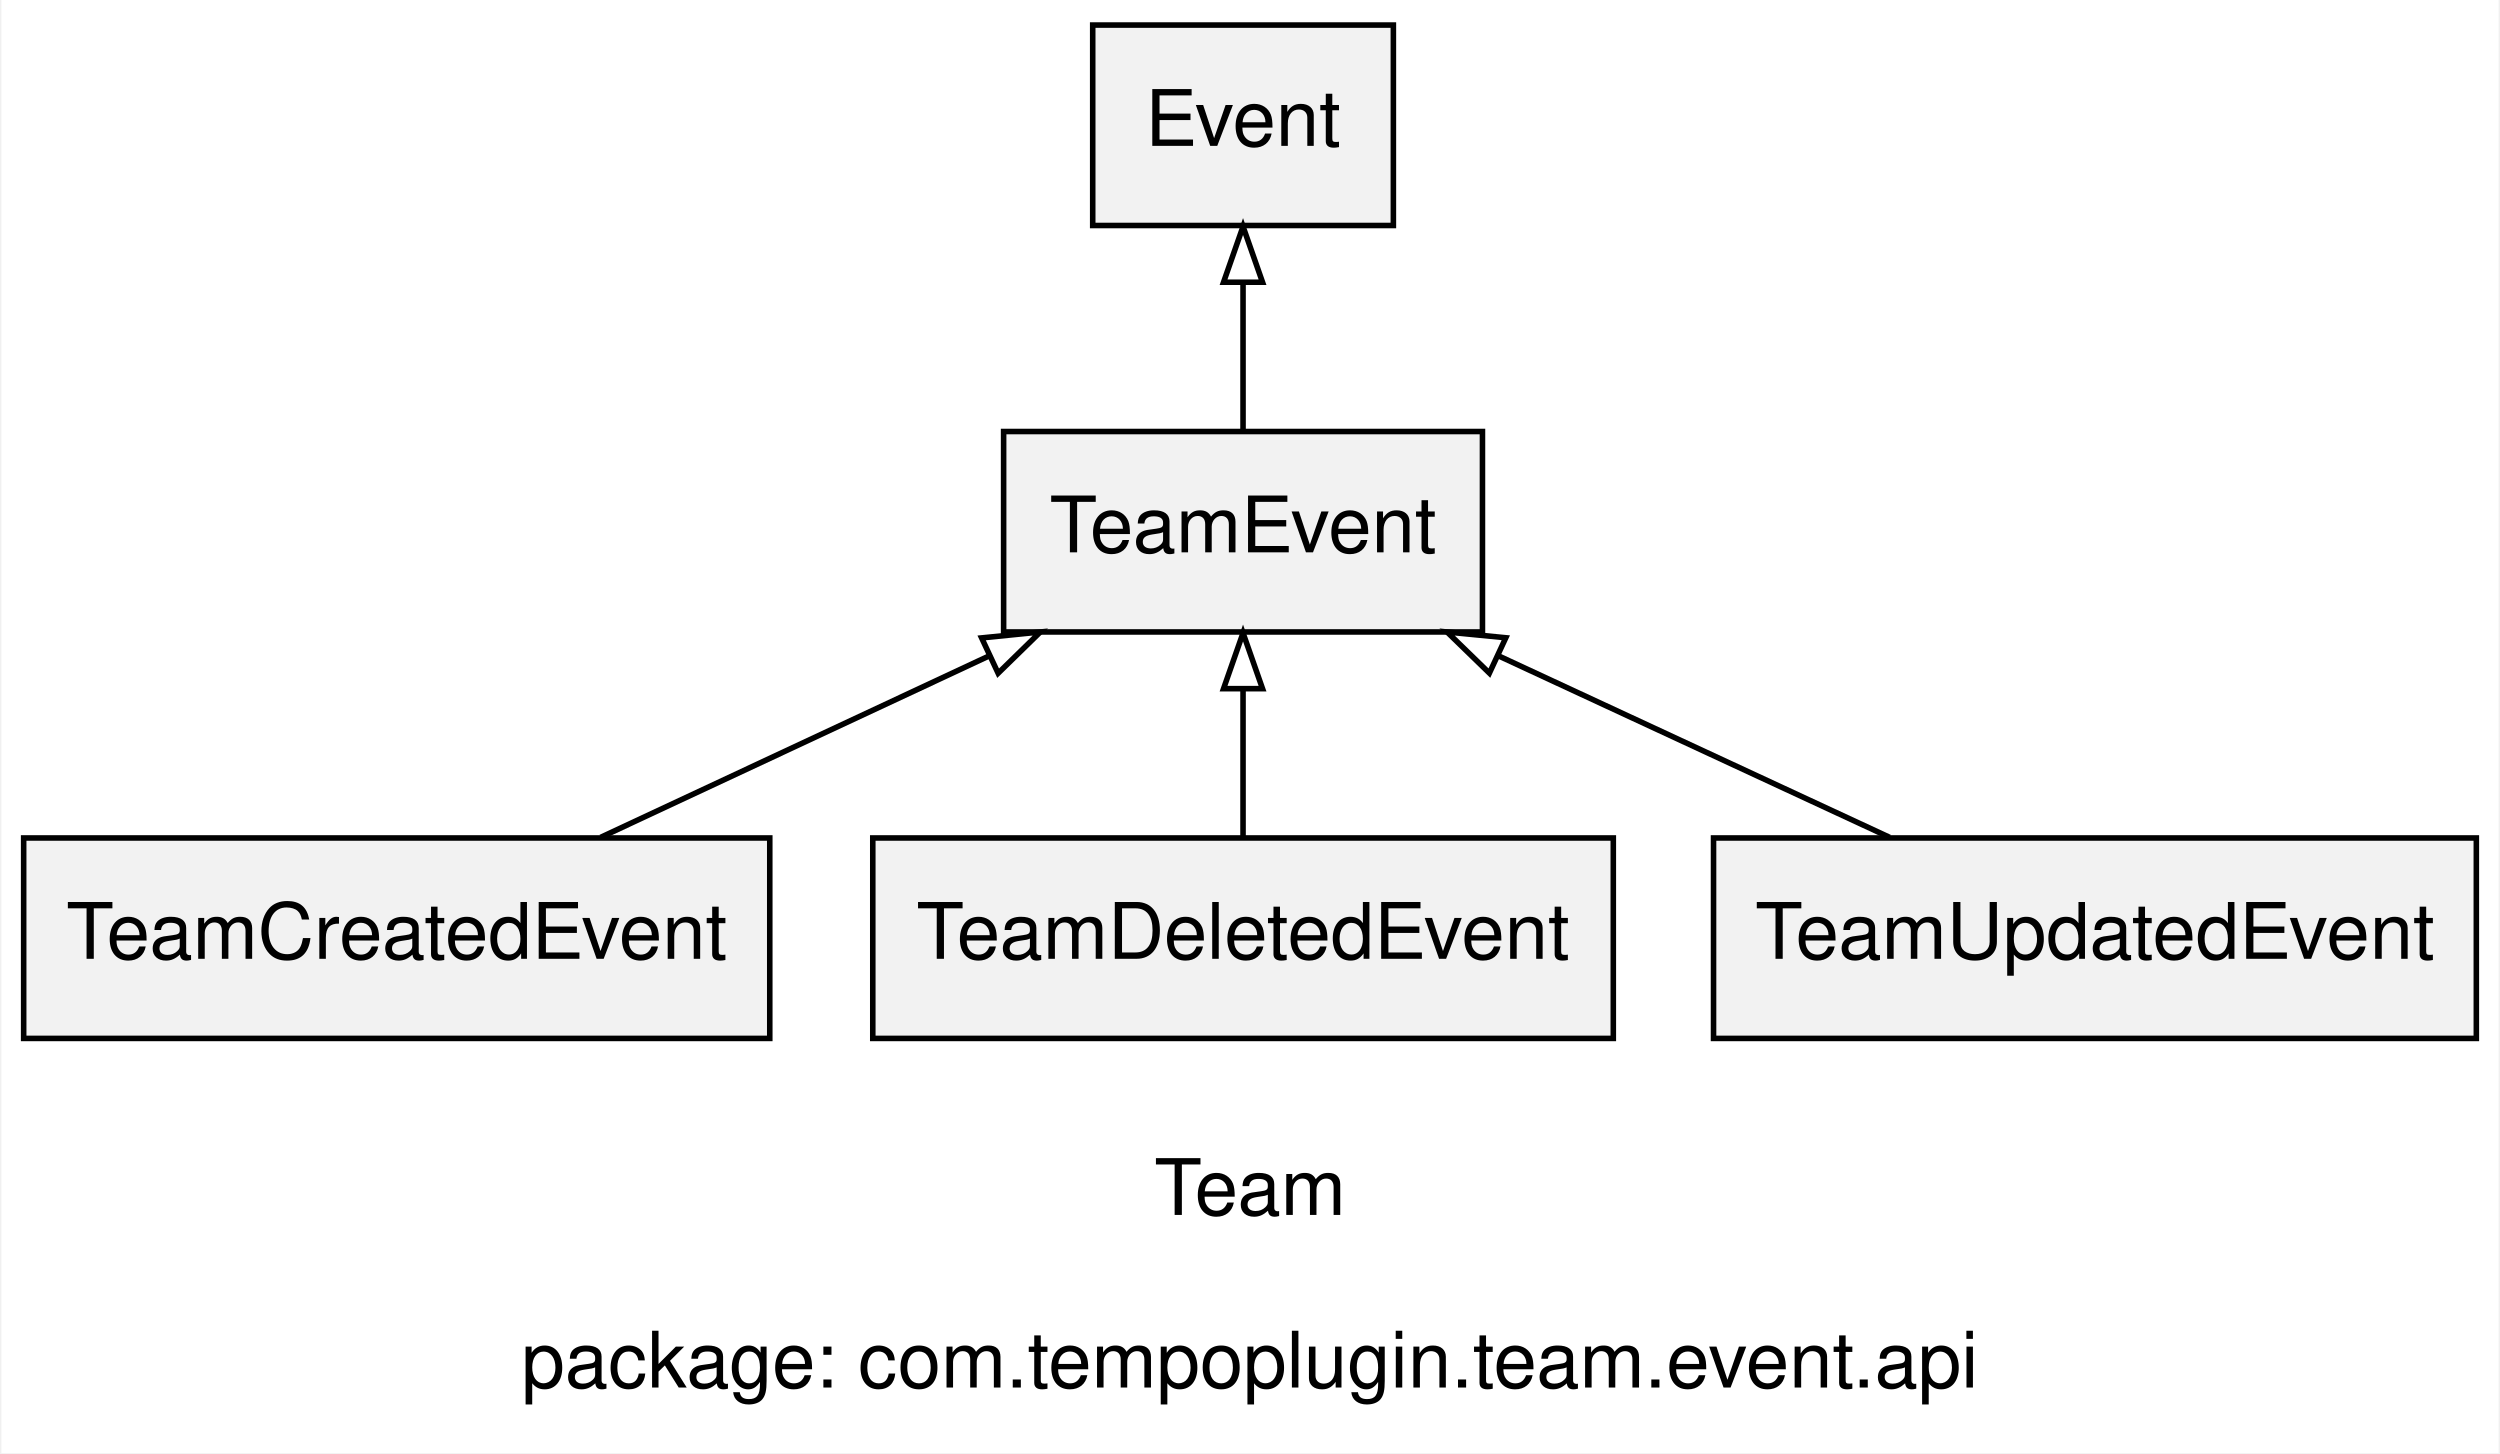
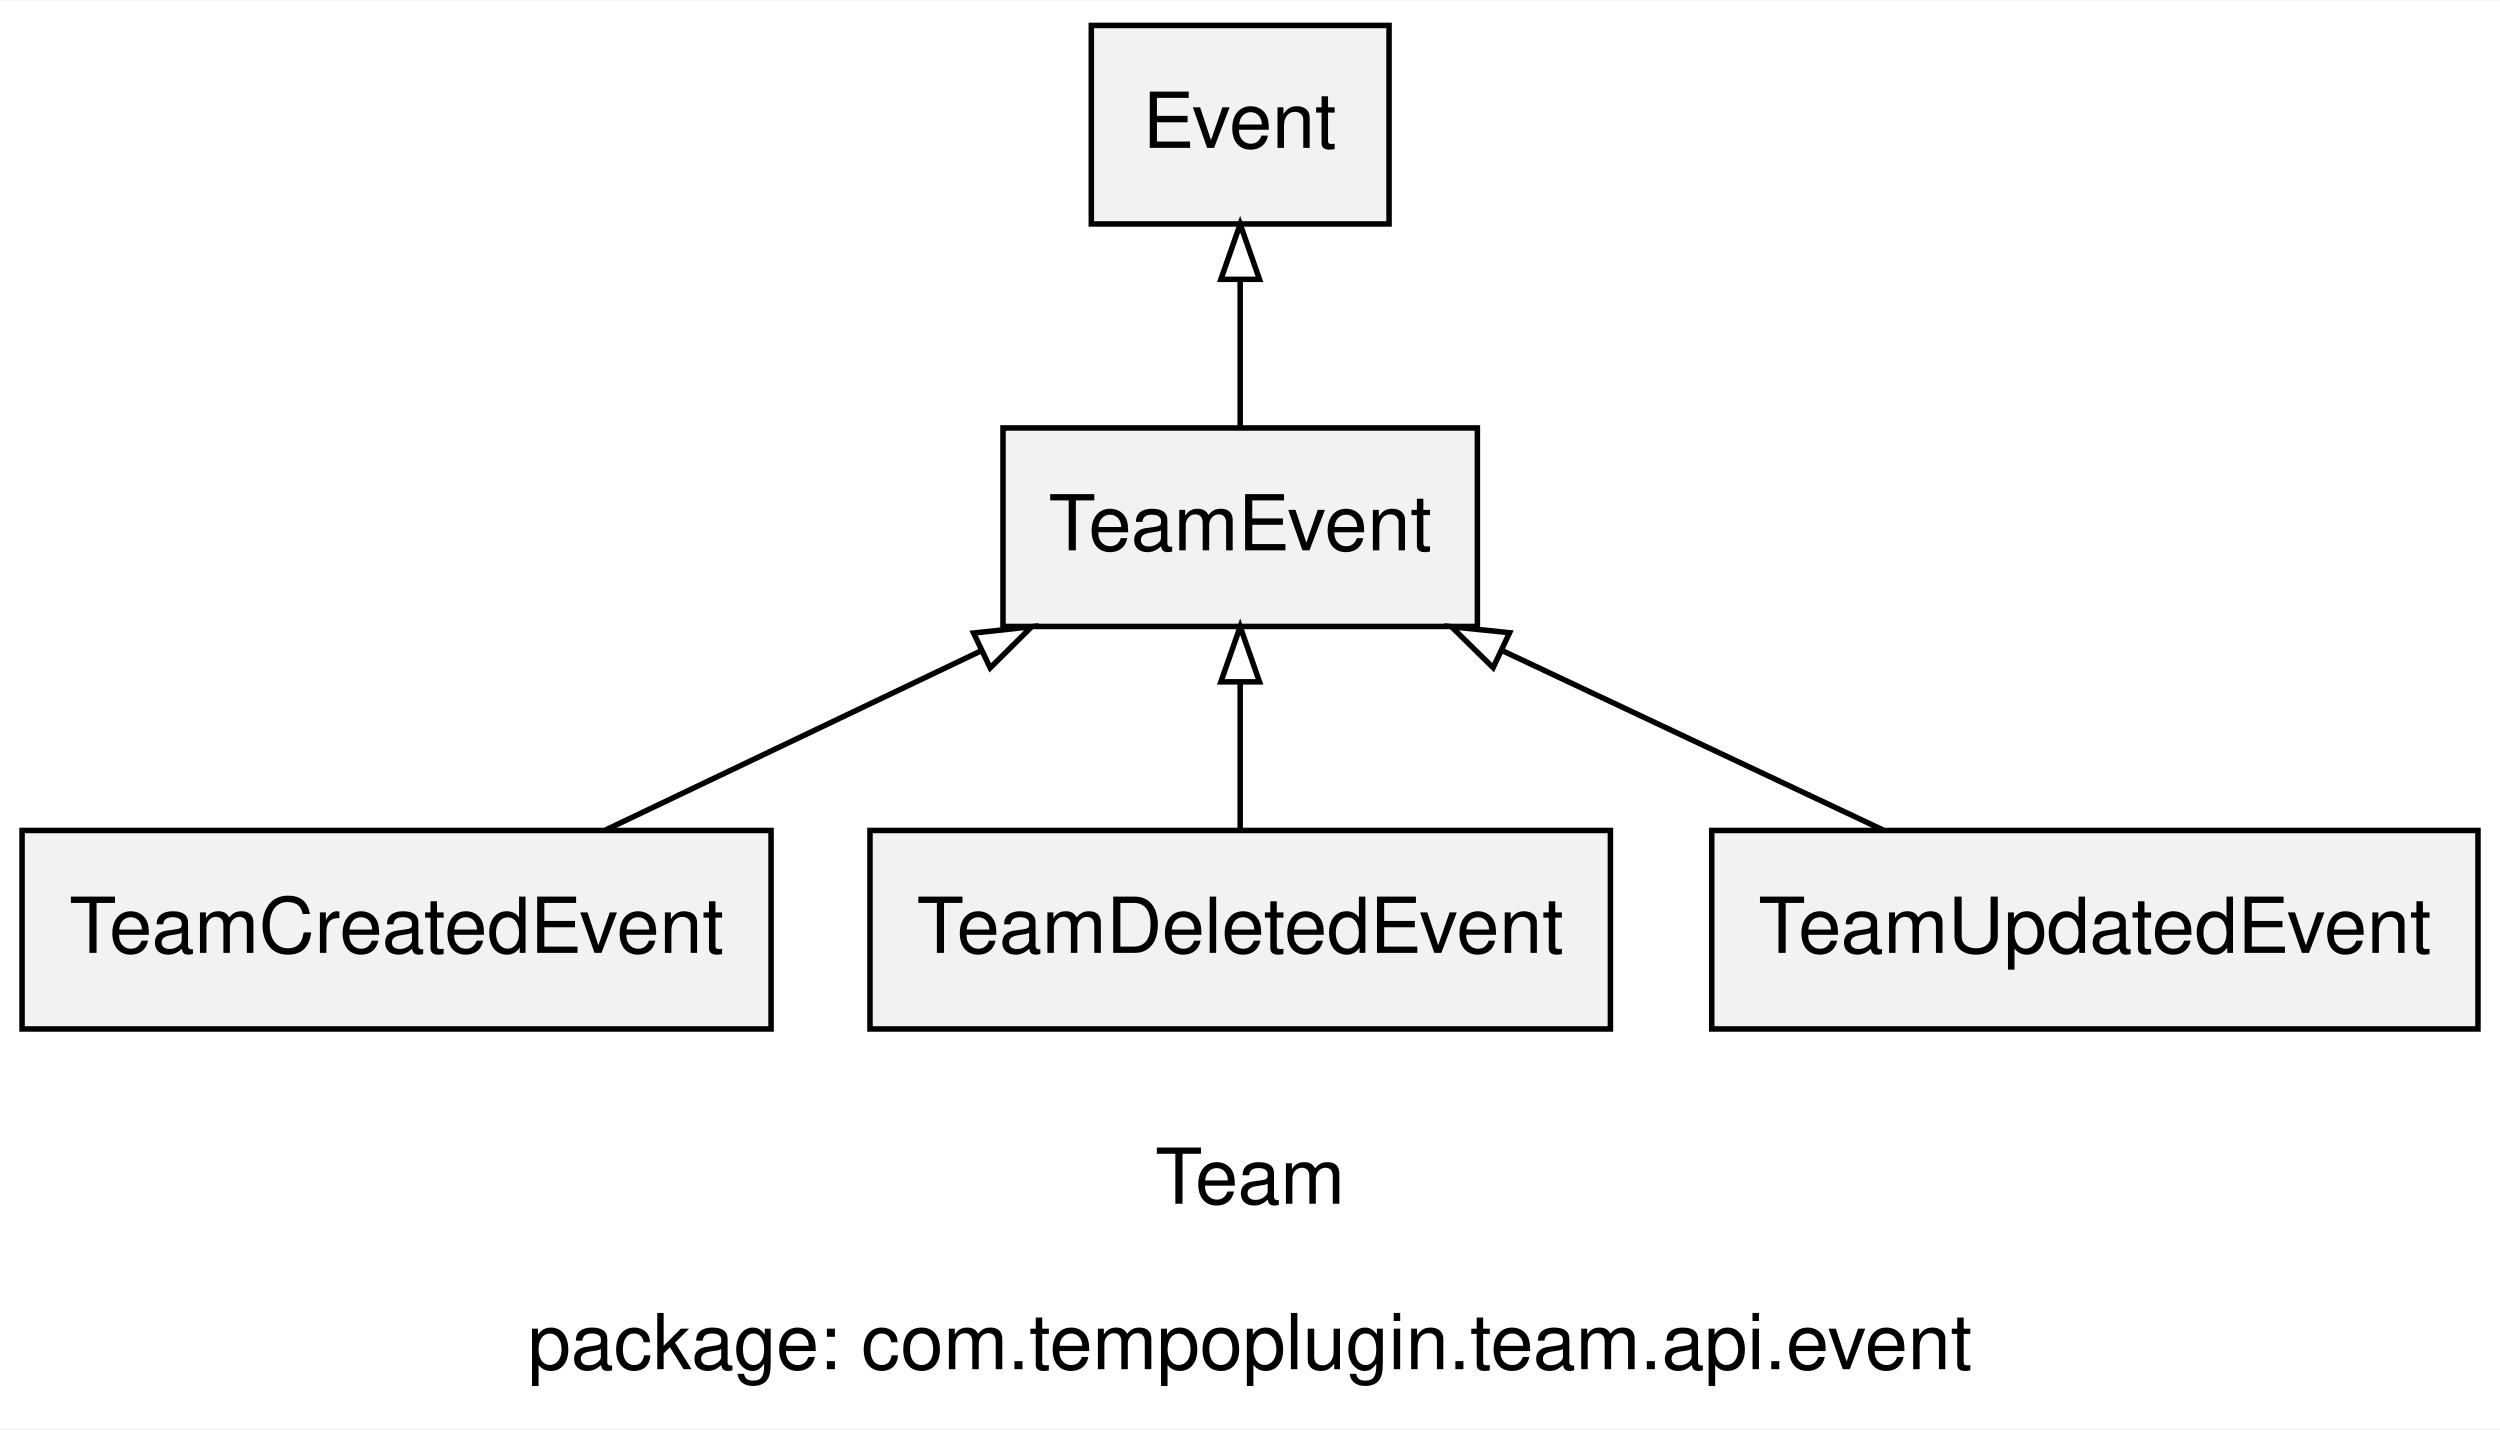
- <svg xmlns="http://www.w3.org/2000/svg" width="449pt" height="261pt" viewBox="0.00 0.00 448.50 261.00">
-   <g id="graph0" class="graph" transform="scale(1 1) rotate(0) translate(4 257)">
-     <polygon fill="white" stroke="none" points="-4,4 -4,-257 444.5,-257 444.5,4 -4,4" />
-     <text text-anchor="middle" x="220.25" y="-38.8" font-family="Helvetica,sans-Serif" font-size="14.00">Team</text>
-     <text text-anchor="middle" x="220.25" y="-7.8" font-family="Helvetica,sans-Serif" font-size="14.00">package: com.tempoplugin.team.event.api</text>
+ <svg xmlns="http://www.w3.org/2000/svg" width="453pt" height="259pt" viewBox="0.00 0.00 453.40 259.00">
+   <g id="graph0" class="graph" transform="scale(1 1) rotate(0) translate(4 255)">
+     <polygon fill="#ffffff" stroke="transparent" points="-4,4 -4,-255 449.403,-255 449.403,4 -4,4" />
+     <text text-anchor="middle" x="222.701" y="-36.8" font-family="Helvetica,sans-Serif" font-size="14.00" fill="#000000">Team</text>
+     <text text-anchor="middle" x="222.701" y="-6.8" font-family="Helvetica,sans-Serif" font-size="14.00" fill="#000000">package: com.tempoplugin.team.api.event</text>
    <g id="node1" class="node">
-       <polygon fill="#f2f2f2" stroke="black" points="192,-216.5 192,-252.5 246,-252.5 246,-216.5 192,-216.5" />
-       <text text-anchor="middle" x="219" y="-230.8" font-family="Helvetica,sans-Serif" font-size="14.00">Event</text>
+       <polygon fill="#f2f2f2" stroke="#000000" points="193.92,-214.5 193.92,-250.5 247.92,-250.5 247.92,-214.5 193.92,-214.5" />
+       <text text-anchor="middle" x="220.82" y="-228.3" font-family="Helvetica,sans-Serif" font-size="14.00" fill="#000000">Event</text>
    </g>
    <g id="node2" class="node">
-       <polygon fill="#f2f2f2" stroke="black" points="176,-143.5 176,-179.5 262,-179.5 262,-143.5 176,-143.5" />
-       <text text-anchor="middle" x="219" y="-157.8" font-family="Helvetica,sans-Serif" font-size="14.00">TeamEvent</text>
+       <polygon fill="#f2f2f2" stroke="#000000" points="177.903,-141.5 177.903,-177.5 263.938,-177.5 263.938,-141.5 177.903,-141.5" />
+       <text text-anchor="middle" x="220.92" y="-155.3" font-family="Helvetica,sans-Serif" font-size="14.00" fill="#000000">TeamEvent</text>
    </g>
    <g id="edge1" class="edge">
-       <path fill="none" stroke="black" d="M219,-206.253C219,-197.265 219,-187.529 219,-179.529" />
-       <polygon fill="none" stroke="black" points="215.5,-206.313 219,-216.313 222.5,-206.313 215.5,-206.313" />
+       <path fill="none" stroke="#000000" d="M220.92,-204.369C220.92,-195.377 220.92,-185.669 220.92,-177.59" />
+       <polygon fill="none" stroke="#000000" points="217.421,-204.455 220.92,-214.455 224.421,-204.455 217.421,-204.455" />
    </g>
    <g id="node3" class="node">
-       <polygon fill="#f2f2f2" stroke="black" points="0,-70.5 0,-106.5 134,-106.5 134,-70.5 0,-70.5" />
-       <text text-anchor="middle" x="67" y="-84.8" font-family="Helvetica,sans-Serif" font-size="14.00">TeamCreatedEvent</text>
+       <polygon fill="#f2f2f2" stroke="#000000" points="0,-68.5 0,-104.5 135.841,-104.5 135.841,-68.5 0,-68.5" />
+       <text text-anchor="middle" x="67.92" y="-82.3" font-family="Helvetica,sans-Serif" font-size="14.00" fill="#000000">TeamCreatedEvent</text>
    </g>
    <g id="edge2" class="edge">
-       <path fill="none" stroke="black" d="M173.323,-139.164C151.033,-128.752 124.581,-116.396 103.638,-106.614" />
-       <polygon fill="none" stroke="black" points="172.051,-142.433 182.592,-143.494 175.013,-136.09 172.051,-142.433" />
+       <path fill="none" stroke="#000000" d="M173.988,-137.107C152.123,-126.675 126.448,-114.425 105.836,-104.59" />
+       <polygon fill="none" stroke="#000000" points="172.568,-140.308 183.1,-141.455 175.582,-133.99 172.568,-140.308" />
    </g>
    <g id="node4" class="node">
-       <polygon fill="#f2f2f2" stroke="black" points="152.5,-70.5 152.5,-106.5 285.5,-106.5 285.5,-70.5 152.5,-70.5" />
-       <text text-anchor="middle" x="219" y="-84.8" font-family="Helvetica,sans-Serif" font-size="14.00">TeamDeletedEvent</text>
+       <polygon fill="#f2f2f2" stroke="#000000" points="153.776,-68.5 153.776,-104.5 288.065,-104.5 288.065,-68.5 153.776,-68.5" />
+       <text text-anchor="middle" x="220.92" y="-82.3" font-family="Helvetica,sans-Serif" font-size="14.00" fill="#000000">TeamDeletedEvent</text>
    </g>
    <g id="edge3" class="edge">
-       <path fill="none" stroke="black" d="M219,-133.253C219,-124.265 219,-114.529 219,-106.529" />
-       <polygon fill="none" stroke="black" points="215.5,-133.313 219,-143.313 222.5,-133.313 215.5,-133.313" />
+       <path fill="none" stroke="#000000" d="M220.92,-131.369C220.92,-122.377 220.92,-112.669 220.92,-104.59" />
+       <polygon fill="none" stroke="#000000" points="217.421,-131.455 220.92,-141.455 224.421,-131.455 217.421,-131.455" />
    </g>
    <g id="node5" class="node">
-       <polygon fill="#f2f2f2" stroke="black" points="303.5,-70.5 303.5,-106.5 440.5,-106.5 440.5,-70.5 303.5,-70.5" />
-       <text text-anchor="middle" x="372" y="-84.8" font-family="Helvetica,sans-Serif" font-size="14.00">TeamUpdatedEvent</text>
+       <polygon fill="#f2f2f2" stroke="#000000" points="306.438,-68.5 306.438,-104.5 445.403,-104.5 445.403,-68.5 306.438,-68.5" />
+       <text text-anchor="middle" x="375.92" y="-82.3" font-family="Helvetica,sans-Serif" font-size="14.00" fill="#000000">TeamUpdatedEvent</text>
    </g>
    <g id="edge4" class="edge">
-       <path fill="none" stroke="black" d="M264.978,-139.164C287.414,-128.752 314.04,-116.396 335.121,-106.614" />
-       <polygon fill="none" stroke="black" points="263.245,-136.109 255.647,-143.494 266.192,-142.459 263.245,-136.109" />
+       <path fill="none" stroke="#000000" d="M268.466,-137.107C290.618,-126.675 316.628,-114.425 337.509,-104.59" />
+       <polygon fill="none" stroke="#000000" points="266.791,-134.028 259.235,-141.455 269.773,-140.361 266.791,-134.028" />
    </g>
  </g>
</svg>
